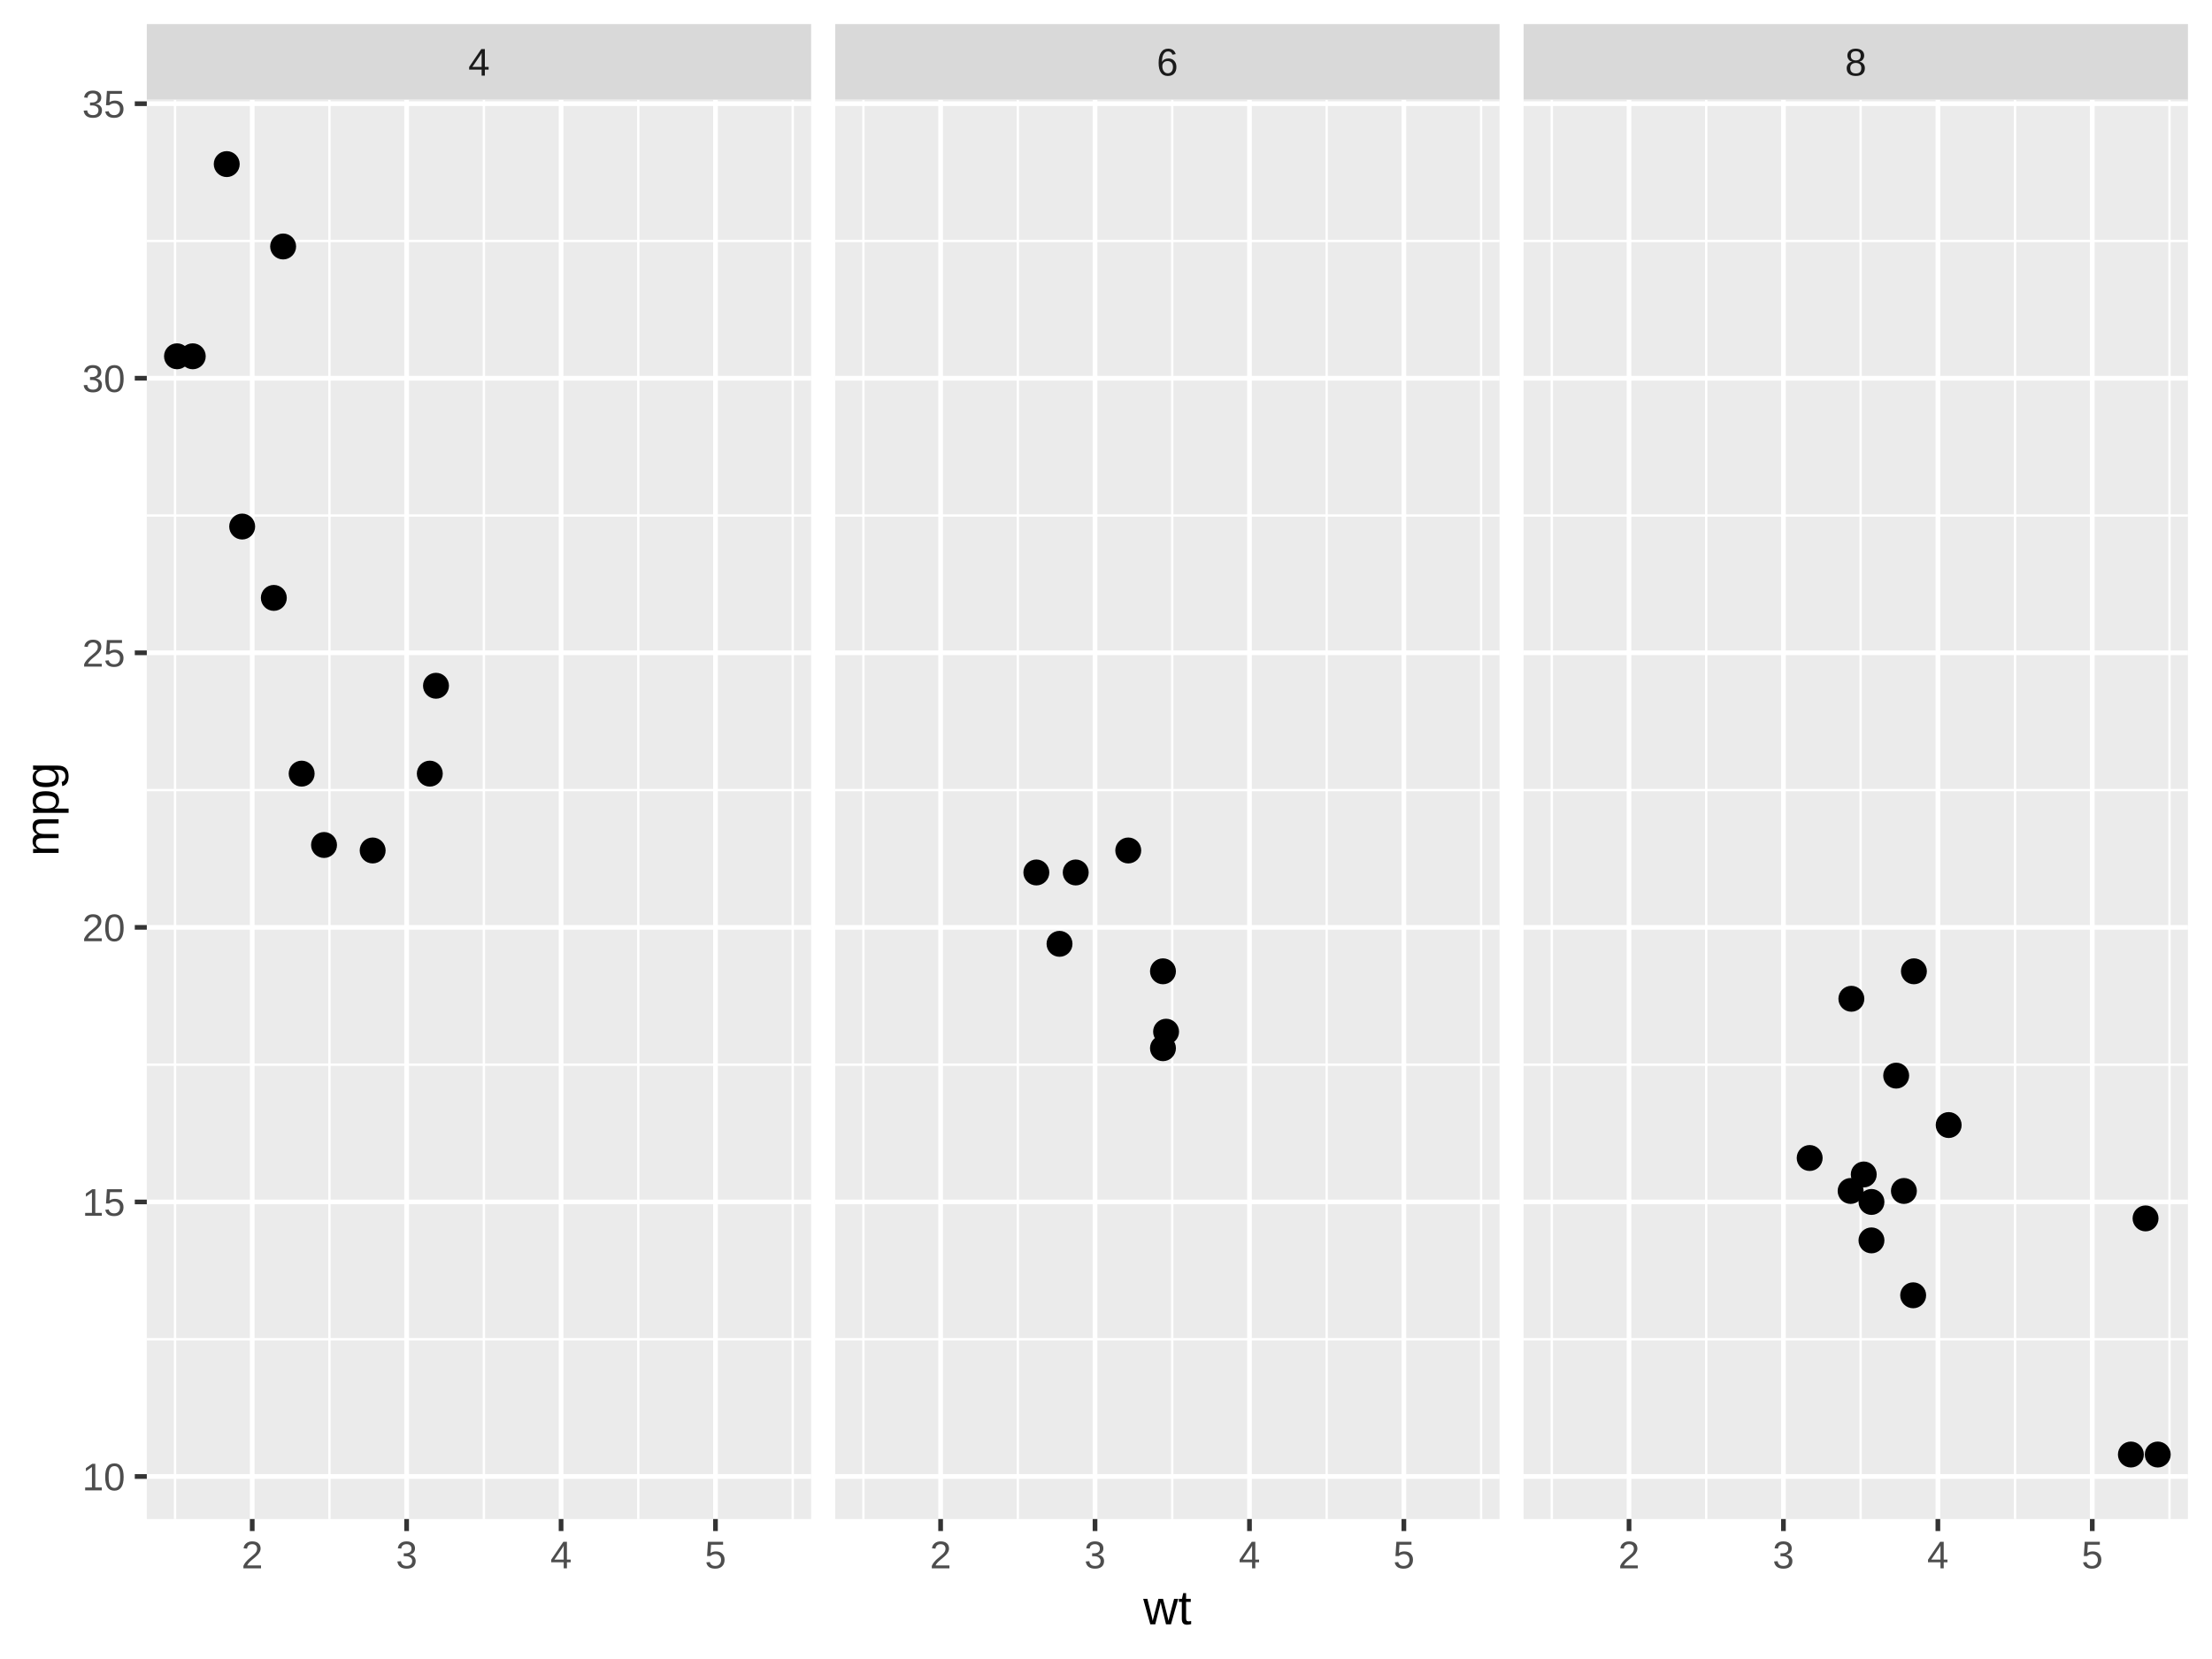
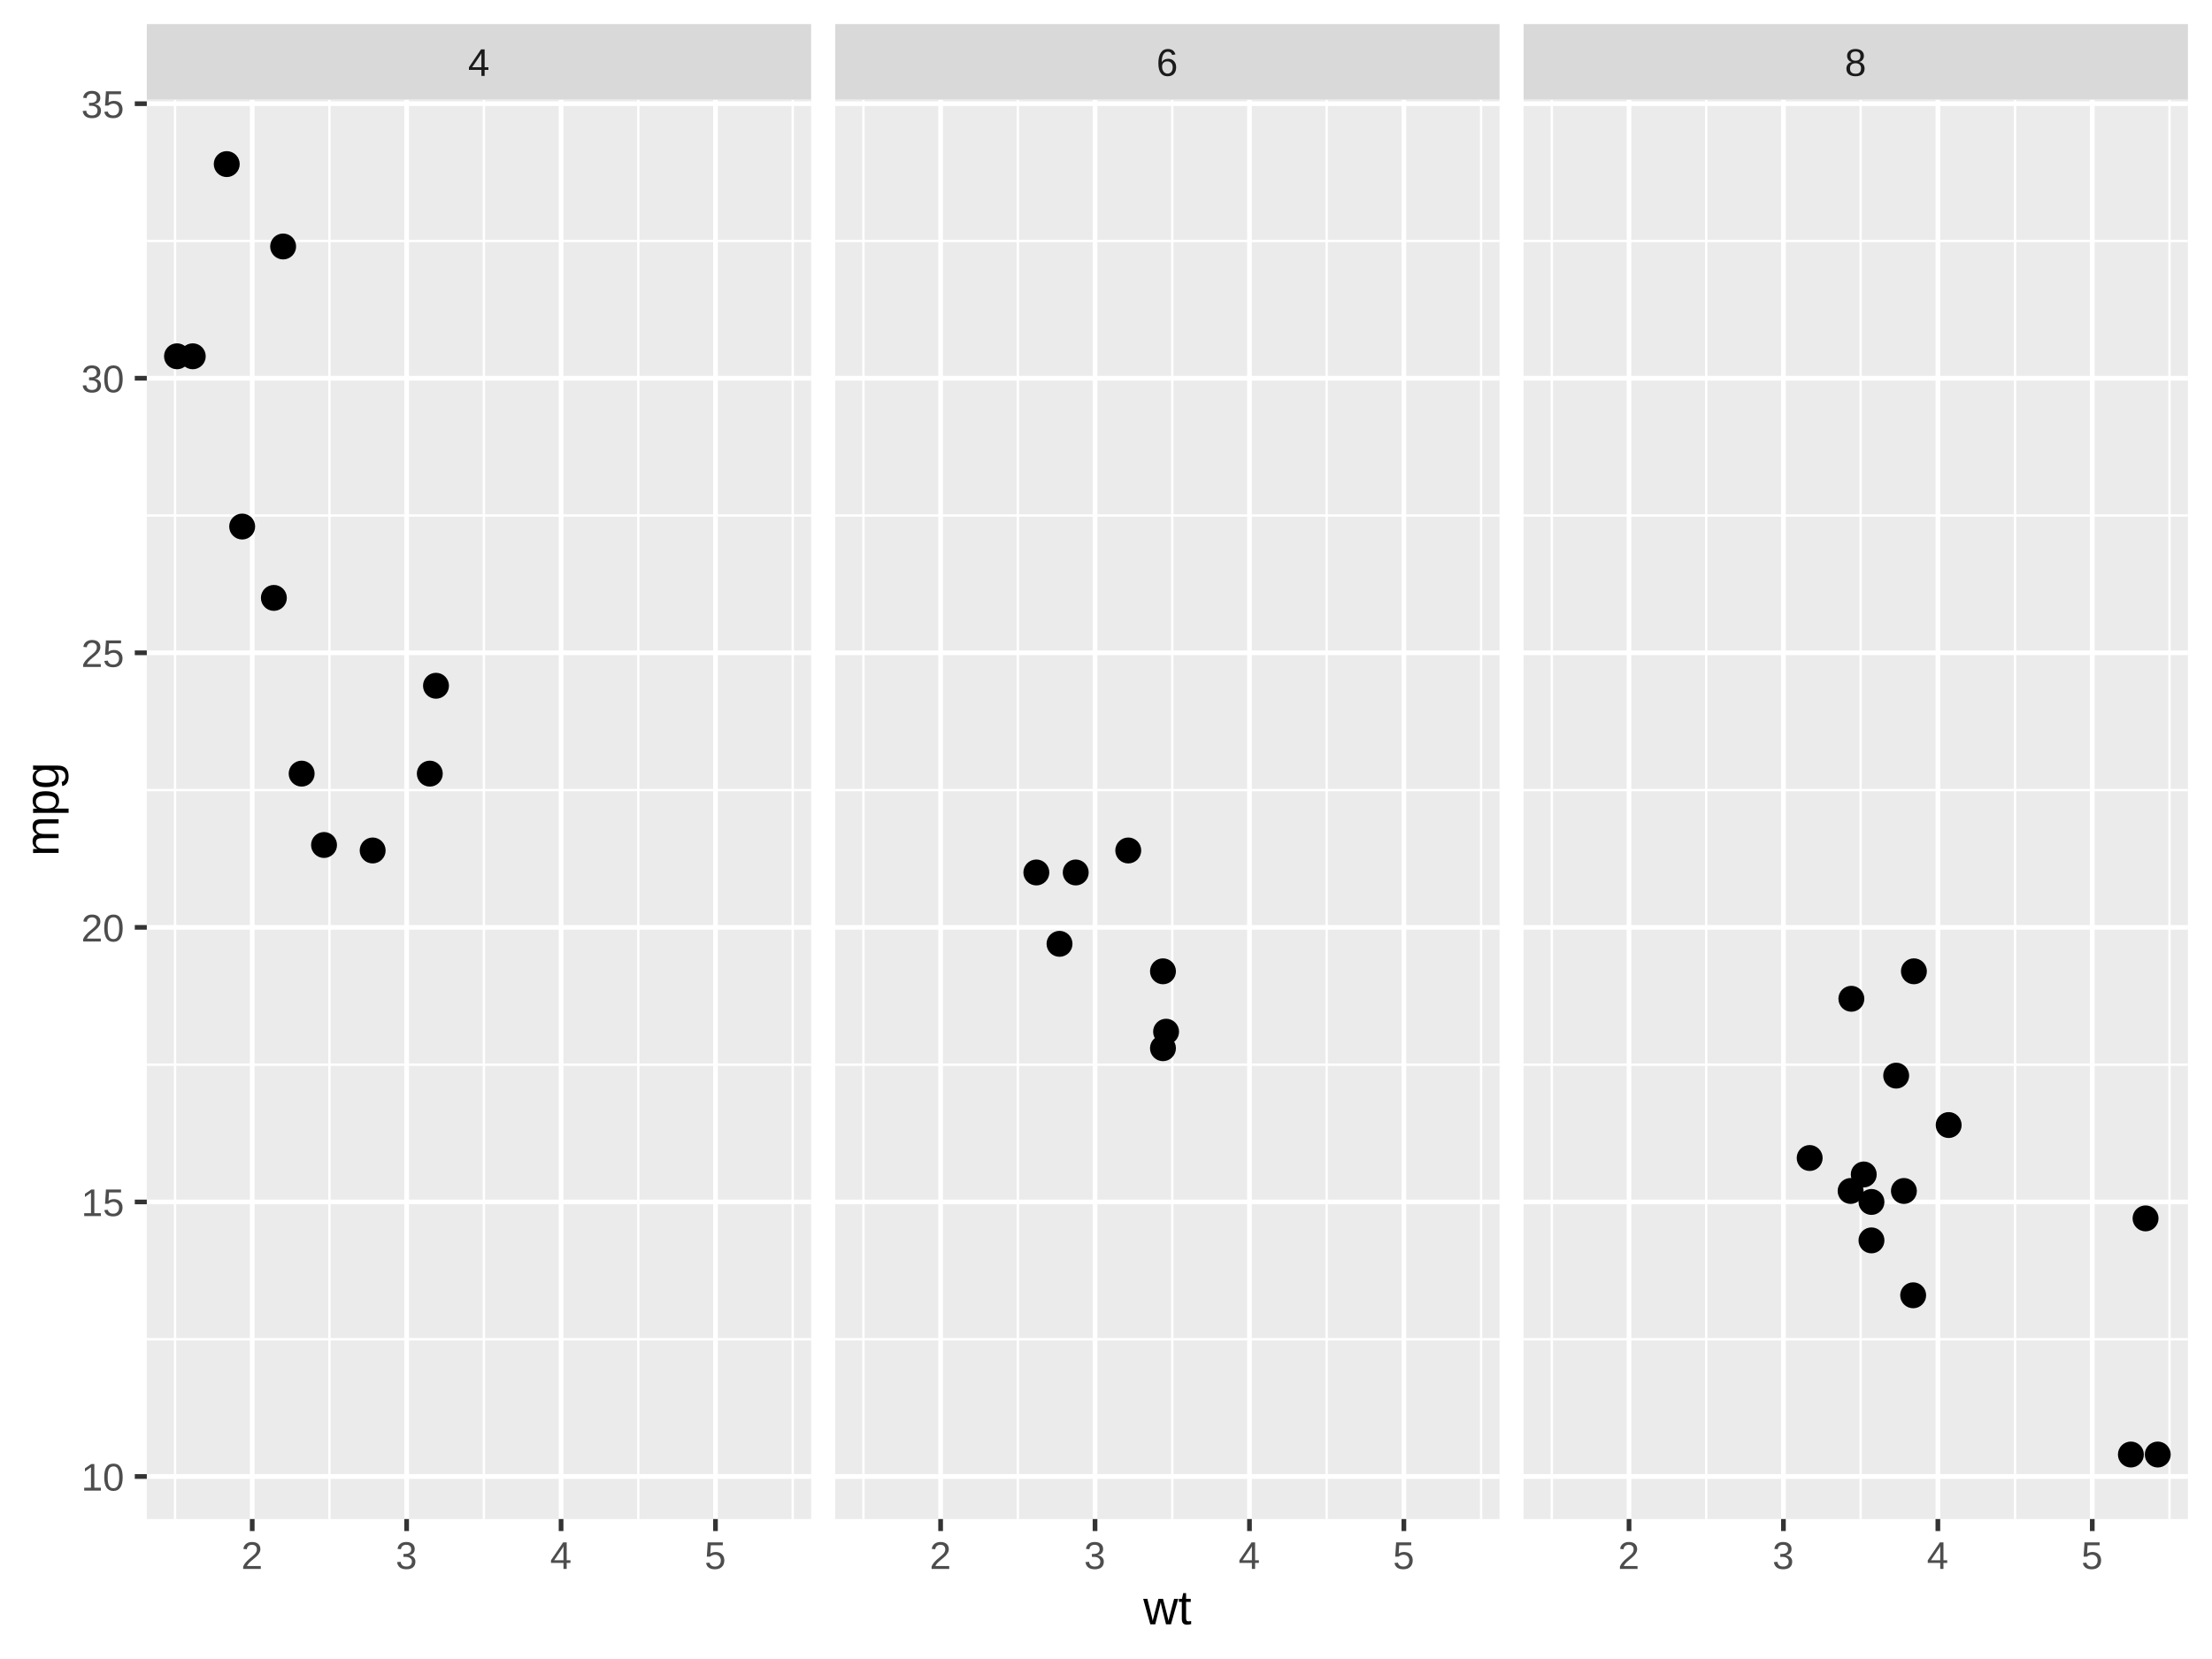
<svg xmlns="http://www.w3.org/2000/svg" viewBox="0 0 504.00 378.00">
  <defs>
    <style type="text/css">
    line, polyline, polygon, path, rect, circle {
      fill: none;
      stroke: #000000;
      stroke-linecap: round;
      stroke-linejoin: round;
      stroke-miterlimit: 10.00;
    }
  </style>
  </defs>
  <rect width="100%" height="100%" style="stroke: none; fill: none;" />
  <rect x="0.00" y="0.00" width="504.00" height="378.00" style="stroke-width: 1.07; stroke: #FFFFFF; fill: #FFFFFF;" />
  <defs>
    <clipPath id="cpMzMuNDV8MTg0LjgyfDM0Ni4xMXwyMi42OQ==">
      <rect x="33.45" y="22.69" width="151.37" height="323.42" />
    </clipPath>
  </defs>
  <rect x="33.45" y="22.69" width="151.37" height="323.42" style="stroke-width: 1.07; stroke: none; fill: #EBEBEB;" clip-path="url(#cpMzMuNDV8MTg0LjgyfDM0Ni4xMXwyMi42OQ==)" />
  <polyline points="33.45,305.14 184.82,305.14 " style="stroke-width: 0.53; stroke: #FFFFFF; stroke-linecap: butt;" clip-path="url(#cpMzMuNDV8MTg0LjgyfDM0Ni4xMXwyMi42OQ==)" />
  <polyline points="33.45,242.58 184.82,242.58 " style="stroke-width: 0.53; stroke: #FFFFFF; stroke-linecap: butt;" clip-path="url(#cpMzMuNDV8MTg0LjgyfDM0Ni4xMXwyMi42OQ==)" />
  <polyline points="33.45,180.02 184.82,180.02 " style="stroke-width: 0.53; stroke: #FFFFFF; stroke-linecap: butt;" clip-path="url(#cpMzMuNDV8MTg0LjgyfDM0Ni4xMXwyMi42OQ==)" />
  <polyline points="33.45,117.46 184.82,117.46 " style="stroke-width: 0.53; stroke: #FFFFFF; stroke-linecap: butt;" clip-path="url(#cpMzMuNDV8MTg0LjgyfDM0Ni4xMXwyMi42OQ==)" />
  <polyline points="33.45,54.91 184.82,54.91 " style="stroke-width: 0.53; stroke: #FFFFFF; stroke-linecap: butt;" clip-path="url(#cpMzMuNDV8MTg0LjgyfDM0Ni4xMXwyMi42OQ==)" />
  <polyline points="39.88,346.11 39.88,22.69 " style="stroke-width: 0.53; stroke: #FFFFFF; stroke-linecap: butt;" clip-path="url(#cpMzMuNDV8MTg0LjgyfDM0Ni4xMXwyMi42OQ==)" />
  <polyline points="75.06,346.11 75.06,22.69 " style="stroke-width: 0.53; stroke: #FFFFFF; stroke-linecap: butt;" clip-path="url(#cpMzMuNDV8MTg0LjgyfDM0Ni4xMXwyMi42OQ==)" />
  <polyline points="110.25,346.11 110.25,22.69 " style="stroke-width: 0.53; stroke: #FFFFFF; stroke-linecap: butt;" clip-path="url(#cpMzMuNDV8MTg0LjgyfDM0Ni4xMXwyMi42OQ==)" />
  <polyline points="145.43,346.11 145.43,22.69 " style="stroke-width: 0.53; stroke: #FFFFFF; stroke-linecap: butt;" clip-path="url(#cpMzMuNDV8MTg0LjgyfDM0Ni4xMXwyMi42OQ==)" />
  <polyline points="180.62,346.11 180.62,22.69 " style="stroke-width: 0.53; stroke: #FFFFFF; stroke-linecap: butt;" clip-path="url(#cpMzMuNDV8MTg0LjgyfDM0Ni4xMXwyMi42OQ==)" />
  <polyline points="33.45,336.42 184.82,336.42 " style="stroke-width: 1.07; stroke: #FFFFFF; stroke-linecap: butt;" clip-path="url(#cpMzMuNDV8MTg0LjgyfDM0Ni4xMXwyMi42OQ==)" />
  <polyline points="33.45,273.86 184.82,273.86 " style="stroke-width: 1.07; stroke: #FFFFFF; stroke-linecap: butt;" clip-path="url(#cpMzMuNDV8MTg0LjgyfDM0Ni4xMXwyMi42OQ==)" />
  <polyline points="33.45,211.30 184.82,211.30 " style="stroke-width: 1.07; stroke: #FFFFFF; stroke-linecap: butt;" clip-path="url(#cpMzMuNDV8MTg0LjgyfDM0Ni4xMXwyMi42OQ==)" />
  <polyline points="33.45,148.74 184.82,148.74 " style="stroke-width: 1.07; stroke: #FFFFFF; stroke-linecap: butt;" clip-path="url(#cpMzMuNDV8MTg0LjgyfDM0Ni4xMXwyMi42OQ==)" />
  <polyline points="33.45,86.18 184.82,86.18 " style="stroke-width: 1.07; stroke: #FFFFFF; stroke-linecap: butt;" clip-path="url(#cpMzMuNDV8MTg0LjgyfDM0Ni4xMXwyMi42OQ==)" />
  <polyline points="33.45,23.63 184.82,23.63 " style="stroke-width: 1.07; stroke: #FFFFFF; stroke-linecap: butt;" clip-path="url(#cpMzMuNDV8MTg0LjgyfDM0Ni4xMXwyMi42OQ==)" />
  <polyline points="57.47,346.11 57.47,22.69 " style="stroke-width: 1.07; stroke: #FFFFFF; stroke-linecap: butt;" clip-path="url(#cpMzMuNDV8MTg0LjgyfDM0Ni4xMXwyMi42OQ==)" />
  <polyline points="92.65,346.11 92.65,22.69 " style="stroke-width: 1.07; stroke: #FFFFFF; stroke-linecap: butt;" clip-path="url(#cpMzMuNDV8MTg0LjgyfDM0Ni4xMXwyMi42OQ==)" />
  <polyline points="127.84,346.11 127.84,22.69 " style="stroke-width: 1.07; stroke: #FFFFFF; stroke-linecap: butt;" clip-path="url(#cpMzMuNDV8MTg0LjgyfDM0Ni4xMXwyMi42OQ==)" />
  <polyline points="163.02,346.11 163.02,22.69 " style="stroke-width: 1.07; stroke: #FFFFFF; stroke-linecap: butt;" clip-path="url(#cpMzMuNDV8MTg0LjgyfDM0Ni4xMXwyMi42OQ==)" />
  <circle cx="68.73" cy="176.27" r="1.95pt" style="stroke-width: 0.71; fill: #000000;" clip-path="url(#cpMzMuNDV8MTg0LjgyfDM0Ni4xMXwyMi42OQ==)" />
  <circle cx="99.34" cy="156.25" r="1.95pt" style="stroke-width: 0.71; fill: #000000;" clip-path="url(#cpMzMuNDV8MTg0LjgyfDM0Ni4xMXwyMi42OQ==)" />
  <circle cx="97.93" cy="176.27" r="1.95pt" style="stroke-width: 0.71; fill: #000000;" clip-path="url(#cpMzMuNDV8MTg0LjgyfDM0Ni4xMXwyMi42OQ==)" />
  <circle cx="64.51" cy="56.16" r="1.95pt" style="stroke-width: 0.71; fill: #000000;" clip-path="url(#cpMzMuNDV8MTg0LjgyfDM0Ni4xMXwyMi42OQ==)" />
  <circle cx="43.92" cy="81.18" r="1.95pt" style="stroke-width: 0.71; fill: #000000;" clip-path="url(#cpMzMuNDV8MTg0LjgyfDM0Ni4xMXwyMi42OQ==)" />
  <circle cx="51.66" cy="37.39" r="1.95pt" style="stroke-width: 0.71; fill: #000000;" clip-path="url(#cpMzMuNDV8MTg0LjgyfDM0Ni4xMXwyMi42OQ==)" />
  <circle cx="73.83" cy="192.53" r="1.95pt" style="stroke-width: 0.71; fill: #000000;" clip-path="url(#cpMzMuNDV8MTg0LjgyfDM0Ni4xMXwyMi42OQ==)" />
  <circle cx="55.18" cy="119.97" r="1.95pt" style="stroke-width: 0.71; fill: #000000;" clip-path="url(#cpMzMuNDV8MTg0LjgyfDM0Ni4xMXwyMi42OQ==)" />
-   <circle cx="62.39" cy="136.23" r="1.95pt" style="stroke-width: 0.71; fill: #000000;" clip-path="url(#cpMzMuNDV8MTg0LjgyfDM0Ni4xMXwyMi42OQ==)" />
+   <circle cx="62.40" cy="136.23" r="1.95pt" style="stroke-width: 0.71; fill: #000000;" clip-path="url(#cpMzMuNDV8MTg0LjgyfDM0Ni4xMXwyMi42OQ==)" />
  <circle cx="40.33" cy="81.18" r="1.95pt" style="stroke-width: 0.71; fill: #000000;" clip-path="url(#cpMzMuNDV8MTg0LjgyfDM0Ni4xMXwyMi42OQ==)" />
  <circle cx="84.91" cy="193.78" r="1.95pt" style="stroke-width: 0.71; fill: #000000;" clip-path="url(#cpMzMuNDV8MTg0LjgyfDM0Ni4xMXwyMi42OQ==)" />
  <defs>
    <clipPath id="cpMC4wMHw1MDQuMDB8Mzc4LjAwfDAuMDA=">
      <rect x="0.00" y="0.00" width="504.00" height="378.00" />
    </clipPath>
  </defs>
  <defs>
    <clipPath id="cpMTkwLjMwfDM0MS42N3wzNDYuMTF8MjIuNjk=">
      <rect x="190.30" y="22.69" width="151.37" height="323.42" />
    </clipPath>
  </defs>
  <rect x="190.30" y="22.69" width="151.37" height="323.42" style="stroke-width: 1.07; stroke: none; fill: #EBEBEB;" clip-path="url(#cpMTkwLjMwfDM0MS42N3wzNDYuMTF8MjIuNjk=)" />
  <polyline points="190.30,305.14 341.67,305.14 " style="stroke-width: 0.53; stroke: #FFFFFF; stroke-linecap: butt;" clip-path="url(#cpMTkwLjMwfDM0MS42N3wzNDYuMTF8MjIuNjk=)" />
  <polyline points="190.30,242.58 341.67,242.58 " style="stroke-width: 0.53; stroke: #FFFFFF; stroke-linecap: butt;" clip-path="url(#cpMTkwLjMwfDM0MS42N3wzNDYuMTF8MjIuNjk=)" />
  <polyline points="190.30,180.02 341.67,180.02 " style="stroke-width: 0.53; stroke: #FFFFFF; stroke-linecap: butt;" clip-path="url(#cpMTkwLjMwfDM0MS42N3wzNDYuMTF8MjIuNjk=)" />
  <polyline points="190.30,117.46 341.67,117.46 " style="stroke-width: 0.53; stroke: #FFFFFF; stroke-linecap: butt;" clip-path="url(#cpMTkwLjMwfDM0MS42N3wzNDYuMTF8MjIuNjk=)" />
  <polyline points="190.30,54.91 341.67,54.91 " style="stroke-width: 0.53; stroke: #FFFFFF; stroke-linecap: butt;" clip-path="url(#cpMTkwLjMwfDM0MS42N3wzNDYuMTF8MjIuNjk=)" />
-   <polyline points="196.72,346.11 196.72,22.69 " style="stroke-width: 0.53; stroke: #FFFFFF; stroke-linecap: butt;" clip-path="url(#cpMTkwLjMwfDM0MS42N3wzNDYuMTF8MjIuNjk=)" />
+   <polyline points="196.73,346.11 196.73,22.69 " style="stroke-width: 0.53; stroke: #FFFFFF; stroke-linecap: butt;" clip-path="url(#cpMTkwLjMwfDM0MS42N3wzNDYuMTF8MjIuNjk=)" />
  <polyline points="231.91,346.11 231.91,22.69 " style="stroke-width: 0.53; stroke: #FFFFFF; stroke-linecap: butt;" clip-path="url(#cpMTkwLjMwfDM0MS42N3wzNDYuMTF8MjIuNjk=)" />
-   <polyline points="267.09,346.11 267.09,22.69 " style="stroke-width: 0.53; stroke: #FFFFFF; stroke-linecap: butt;" clip-path="url(#cpMTkwLjMwfDM0MS42N3wzNDYuMTF8MjIuNjk=)" />
+   <polyline points="267.10,346.11 267.10,22.69 " style="stroke-width: 0.53; stroke: #FFFFFF; stroke-linecap: butt;" clip-path="url(#cpMTkwLjMwfDM0MS42N3wzNDYuMTF8MjIuNjk=)" />
  <polyline points="302.28,346.11 302.28,22.69 " style="stroke-width: 0.53; stroke: #FFFFFF; stroke-linecap: butt;" clip-path="url(#cpMTkwLjMwfDM0MS42N3wzNDYuMTF8MjIuNjk=)" />
  <polyline points="337.47,346.11 337.47,22.69 " style="stroke-width: 0.53; stroke: #FFFFFF; stroke-linecap: butt;" clip-path="url(#cpMTkwLjMwfDM0MS42N3wzNDYuMTF8MjIuNjk=)" />
  <polyline points="190.30,336.42 341.67,336.42 " style="stroke-width: 1.07; stroke: #FFFFFF; stroke-linecap: butt;" clip-path="url(#cpMTkwLjMwfDM0MS42N3wzNDYuMTF8MjIuNjk=)" />
  <polyline points="190.30,273.86 341.67,273.86 " style="stroke-width: 1.07; stroke: #FFFFFF; stroke-linecap: butt;" clip-path="url(#cpMTkwLjMwfDM0MS42N3wzNDYuMTF8MjIuNjk=)" />
  <polyline points="190.30,211.30 341.67,211.30 " style="stroke-width: 1.07; stroke: #FFFFFF; stroke-linecap: butt;" clip-path="url(#cpMTkwLjMwfDM0MS42N3wzNDYuMTF8MjIuNjk=)" />
  <polyline points="190.30,148.74 341.67,148.74 " style="stroke-width: 1.07; stroke: #FFFFFF; stroke-linecap: butt;" clip-path="url(#cpMTkwLjMwfDM0MS42N3wzNDYuMTF8MjIuNjk=)" />
  <polyline points="190.30,86.18 341.67,86.18 " style="stroke-width: 1.07; stroke: #FFFFFF; stroke-linecap: butt;" clip-path="url(#cpMTkwLjMwfDM0MS42N3wzNDYuMTF8MjIuNjk=)" />
  <polyline points="190.30,23.63 341.67,23.63 " style="stroke-width: 1.07; stroke: #FFFFFF; stroke-linecap: butt;" clip-path="url(#cpMTkwLjMwfDM0MS42N3wzNDYuMTF8MjIuNjk=)" />
  <polyline points="214.32,346.11 214.32,22.69 " style="stroke-width: 1.07; stroke: #FFFFFF; stroke-linecap: butt;" clip-path="url(#cpMTkwLjMwfDM0MS42N3wzNDYuMTF8MjIuNjk=)" />
  <polyline points="249.50,346.11 249.50,22.69 " style="stroke-width: 1.07; stroke: #FFFFFF; stroke-linecap: butt;" clip-path="url(#cpMTkwLjMwfDM0MS42N3wzNDYuMTF8MjIuNjk=)" />
  <polyline points="284.69,346.11 284.69,22.69 " style="stroke-width: 1.07; stroke: #FFFFFF; stroke-linecap: butt;" clip-path="url(#cpMTkwLjMwfDM0MS42N3wzNDYuMTF8MjIuNjk=)" />
  <polyline points="319.87,346.11 319.87,22.69 " style="stroke-width: 1.07; stroke: #FFFFFF; stroke-linecap: butt;" clip-path="url(#cpMTkwLjMwfDM0MS42N3wzNDYuMTF8MjIuNjk=)" />
  <circle cx="236.13" cy="198.79" r="1.95pt" style="stroke-width: 0.71; fill: #000000;" clip-path="url(#cpMTkwLjMwfDM0MS42N3wzNDYuMTF8MjIuNjk=)" />
  <circle cx="245.10" cy="198.79" r="1.95pt" style="stroke-width: 0.71; fill: #000000;" clip-path="url(#cpMTkwLjMwfDM0MS42N3wzNDYuMTF8MjIuNjk=)" />
  <circle cx="257.07" cy="193.78" r="1.95pt" style="stroke-width: 0.71; fill: #000000;" clip-path="url(#cpMTkwLjMwfDM0MS42N3wzNDYuMTF8MjIuNjk=)" />
  <circle cx="265.69" cy="235.07" r="1.95pt" style="stroke-width: 0.71; fill: #000000;" clip-path="url(#cpMTkwLjMwfDM0MS42N3wzNDYuMTF8MjIuNjk=)" />
  <circle cx="264.98" cy="221.31" r="1.95pt" style="stroke-width: 0.71; fill: #000000;" clip-path="url(#cpMTkwLjMwfDM0MS42N3wzNDYuMTF8MjIuNjk=)" />
  <circle cx="264.98" cy="238.83" r="1.95pt" style="stroke-width: 0.71; fill: #000000;" clip-path="url(#cpMTkwLjMwfDM0MS42N3wzNDYuMTF8MjIuNjk=)" />
  <circle cx="241.41" cy="215.05" r="1.95pt" style="stroke-width: 0.71; fill: #000000;" clip-path="url(#cpMTkwLjMwfDM0MS42N3wzNDYuMTF8MjIuNjk=)" />
  <defs>
    <clipPath id="cpMC4wMHw1MDQuMDB8Mzc4LjAwfDAuMDA=">
      <rect x="0.00" y="0.00" width="504.00" height="378.00" />
    </clipPath>
  </defs>
  <defs>
    <clipPath id="cpMzQ3LjE1fDQ5OC41MnwzNDYuMTF8MjIuNjk=">
      <rect x="347.15" y="22.69" width="151.37" height="323.42" />
    </clipPath>
  </defs>
  <rect x="347.15" y="22.69" width="151.37" height="323.42" style="stroke-width: 1.07; stroke: none; fill: #EBEBEB;" clip-path="url(#cpMzQ3LjE1fDQ5OC41MnwzNDYuMTF8MjIuNjk=)" />
  <polyline points="347.15,305.14 498.52,305.14 " style="stroke-width: 0.53; stroke: #FFFFFF; stroke-linecap: butt;" clip-path="url(#cpMzQ3LjE1fDQ5OC41MnwzNDYuMTF8MjIuNjk=)" />
  <polyline points="347.15,242.58 498.52,242.58 " style="stroke-width: 0.53; stroke: #FFFFFF; stroke-linecap: butt;" clip-path="url(#cpMzQ3LjE1fDQ5OC41MnwzNDYuMTF8MjIuNjk=)" />
  <polyline points="347.15,180.02 498.52,180.02 " style="stroke-width: 0.53; stroke: #FFFFFF; stroke-linecap: butt;" clip-path="url(#cpMzQ3LjE1fDQ5OC41MnwzNDYuMTF8MjIuNjk=)" />
  <polyline points="347.15,117.46 498.52,117.46 " style="stroke-width: 0.53; stroke: #FFFFFF; stroke-linecap: butt;" clip-path="url(#cpMzQ3LjE1fDQ5OC41MnwzNDYuMTF8MjIuNjk=)" />
  <polyline points="347.15,54.91 498.52,54.91 " style="stroke-width: 0.53; stroke: #FFFFFF; stroke-linecap: butt;" clip-path="url(#cpMzQ3LjE1fDQ5OC41MnwzNDYuMTF8MjIuNjk=)" />
  <polyline points="353.57,346.11 353.57,22.69 " style="stroke-width: 0.53; stroke: #FFFFFF; stroke-linecap: butt;" clip-path="url(#cpMzQ3LjE1fDQ5OC41MnwzNDYuMTF8MjIuNjk=)" />
  <polyline points="388.76,346.11 388.76,22.69 " style="stroke-width: 0.53; stroke: #FFFFFF; stroke-linecap: butt;" clip-path="url(#cpMzQ3LjE1fDQ5OC41MnwzNDYuMTF8MjIuNjk=)" />
  <polyline points="423.94,346.11 423.94,22.69 " style="stroke-width: 0.53; stroke: #FFFFFF; stroke-linecap: butt;" clip-path="url(#cpMzQ3LjE1fDQ5OC41MnwzNDYuMTF8MjIuNjk=)" />
  <polyline points="459.13,346.11 459.13,22.69 " style="stroke-width: 0.53; stroke: #FFFFFF; stroke-linecap: butt;" clip-path="url(#cpMzQ3LjE1fDQ5OC41MnwzNDYuMTF8MjIuNjk=)" />
  <polyline points="494.31,346.11 494.31,22.69 " style="stroke-width: 0.53; stroke: #FFFFFF; stroke-linecap: butt;" clip-path="url(#cpMzQ3LjE1fDQ5OC41MnwzNDYuMTF8MjIuNjk=)" />
  <polyline points="347.15,336.42 498.52,336.42 " style="stroke-width: 1.07; stroke: #FFFFFF; stroke-linecap: butt;" clip-path="url(#cpMzQ3LjE1fDQ5OC41MnwzNDYuMTF8MjIuNjk=)" />
  <polyline points="347.15,273.86 498.52,273.86 " style="stroke-width: 1.07; stroke: #FFFFFF; stroke-linecap: butt;" clip-path="url(#cpMzQ3LjE1fDQ5OC41MnwzNDYuMTF8MjIuNjk=)" />
  <polyline points="347.15,211.30 498.52,211.30 " style="stroke-width: 1.07; stroke: #FFFFFF; stroke-linecap: butt;" clip-path="url(#cpMzQ3LjE1fDQ5OC41MnwzNDYuMTF8MjIuNjk=)" />
  <polyline points="347.15,148.74 498.52,148.74 " style="stroke-width: 1.07; stroke: #FFFFFF; stroke-linecap: butt;" clip-path="url(#cpMzQ3LjE1fDQ5OC41MnwzNDYuMTF8MjIuNjk=)" />
  <polyline points="347.15,86.18 498.52,86.18 " style="stroke-width: 1.07; stroke: #FFFFFF; stroke-linecap: butt;" clip-path="url(#cpMzQ3LjE1fDQ5OC41MnwzNDYuMTF8MjIuNjk=)" />
  <polyline points="347.15,23.63 498.52,23.63 " style="stroke-width: 1.07; stroke: #FFFFFF; stroke-linecap: butt;" clip-path="url(#cpMzQ3LjE1fDQ5OC41MnwzNDYuMTF8MjIuNjk=)" />
  <polyline points="371.17,346.11 371.17,22.69 " style="stroke-width: 1.07; stroke: #FFFFFF; stroke-linecap: butt;" clip-path="url(#cpMzQ3LjE1fDQ5OC41MnwzNDYuMTF8MjIuNjk=)" />
  <polyline points="406.35,346.11 406.35,22.69 " style="stroke-width: 1.07; stroke: #FFFFFF; stroke-linecap: butt;" clip-path="url(#cpMzQ3LjE1fDQ5OC41MnwzNDYuMTF8MjIuNjk=)" />
  <polyline points="441.54,346.11 441.54,22.69 " style="stroke-width: 1.07; stroke: #FFFFFF; stroke-linecap: butt;" clip-path="url(#cpMzQ3LjE1fDQ5OC41MnwzNDYuMTF8MjIuNjk=)" />
  <polyline points="476.72,346.11 476.72,22.69 " style="stroke-width: 1.07; stroke: #FFFFFF; stroke-linecap: butt;" clip-path="url(#cpMzQ3LjE1fDQ5OC41MnwzNDYuMTF8MjIuNjk=)" />
  <circle cx="421.83" cy="227.57" r="1.95pt" style="stroke-width: 0.71; fill: #000000;" clip-path="url(#cpMzQ3LjE1fDQ5OC41MnwzNDYuMTF8MjIuNjk=)" />
  <circle cx="426.41" cy="282.62" r="1.95pt" style="stroke-width: 0.71; fill: #000000;" clip-path="url(#cpMzQ3LjE1fDQ5OC41MnwzNDYuMTF8MjIuNjk=)" />
  <circle cx="444.00" cy="256.34" r="1.95pt" style="stroke-width: 0.71; fill: #000000;" clip-path="url(#cpMzQ3LjE1fDQ5OC41MnwzNDYuMTF8MjIuNjk=)" />
  <circle cx="432.04" cy="245.08" r="1.95pt" style="stroke-width: 0.71; fill: #000000;" clip-path="url(#cpMzQ3LjE1fDQ5OC41MnwzNDYuMTF8MjIuNjk=)" />
  <circle cx="433.80" cy="271.36" r="1.95pt" style="stroke-width: 0.71; fill: #000000;" clip-path="url(#cpMzQ3LjE1fDQ5OC41MnwzNDYuMTF8MjIuNjk=)" />
  <circle cx="485.52" cy="331.41" r="1.95pt" style="stroke-width: 0.71; fill: #000000;" clip-path="url(#cpMzQ3LjE1fDQ5OC41MnwzNDYuMTF8MjIuNjk=)" />
  <circle cx="491.64" cy="331.41" r="1.95pt" style="stroke-width: 0.71; fill: #000000;" clip-path="url(#cpMzQ3LjE1fDQ5OC41MnwzNDYuMTF8MjIuNjk=)" />
  <circle cx="488.86" cy="277.61" r="1.95pt" style="stroke-width: 0.71; fill: #000000;" clip-path="url(#cpMzQ3LjE1fDQ5OC41MnwzNDYuMTF8MjIuNjk=)" />
  <circle cx="424.65" cy="267.60" r="1.95pt" style="stroke-width: 0.71; fill: #000000;" clip-path="url(#cpMzQ3LjE1fDQ5OC41MnwzNDYuMTF8MjIuNjk=)" />
  <circle cx="421.66" cy="271.36" r="1.95pt" style="stroke-width: 0.71; fill: #000000;" clip-path="url(#cpMzQ3LjE1fDQ5OC41MnwzNDYuMTF8MjIuNjk=)" />
  <circle cx="435.91" cy="295.13" r="1.95pt" style="stroke-width: 0.71; fill: #000000;" clip-path="url(#cpMzQ3LjE1fDQ5OC41MnwzNDYuMTF8MjIuNjk=)" />
  <circle cx="436.08" cy="221.31" r="1.95pt" style="stroke-width: 0.71; fill: #000000;" clip-path="url(#cpMzQ3LjE1fDQ5OC41MnwzNDYuMTF8MjIuNjk=)" />
  <circle cx="412.33" cy="263.85" r="1.95pt" style="stroke-width: 0.71; fill: #000000;" clip-path="url(#cpMzQ3LjE1fDQ5OC41MnwzNDYuMTF8MjIuNjk=)" />
  <circle cx="426.41" cy="273.86" r="1.95pt" style="stroke-width: 0.71; fill: #000000;" clip-path="url(#cpMzQ3LjE1fDQ5OC41MnwzNDYuMTF8MjIuNjk=)" />
  <defs>
    <clipPath id="cpMC4wMHw1MDQuMDB8Mzc4LjAwfDAuMDA=">
      <rect x="0.00" y="0.00" width="504.00" height="378.00" />
    </clipPath>
  </defs>
  <defs>
    <clipPath id="cpMzMuNDV8MTg0LjgyfDIyLjY5fDUuNDg=">
      <rect x="33.45" y="5.48" width="151.37" height="17.21" />
    </clipPath>
  </defs>
  <rect x="33.45" y="5.48" width="151.37" height="17.21" style="stroke-width: 1.07; stroke: none; fill: #D9D9D9;" clip-path="url(#cpMzMuNDV8MTg0LjgyfDIyLjY5fDUuNDg=)" />
  <g clip-path="url(#cpMzMuNDV8MTg0LjgyfDIyLjY5fDUuNDg=)">
-     <text x="106.69" y="17.23" style="font-size: 8.80px; fill: #1A1A1A; font-family: Arial;" textLength="4.89px" lengthAdjust="spacingAndGlyphs">4</text>
+     <text x="106.64" y="17.30" style="font-size: 8.80px; fill: #1A1A1A; font-family: Arial;" textLength="5.01px" lengthAdjust="spacingAndGlyphs">4</text>
  </g>
  <defs>
    <clipPath id="cpMC4wMHw1MDQuMDB8Mzc4LjAwfDAuMDA=">
      <rect x="0.00" y="0.00" width="504.00" height="378.00" />
    </clipPath>
  </defs>
  <defs>
    <clipPath id="cpMTkwLjMwfDM0MS42N3wyMi42OXw1LjQ4">
      <rect x="190.30" y="5.48" width="151.37" height="17.21" />
    </clipPath>
  </defs>
  <rect x="190.30" y="5.48" width="151.37" height="17.21" style="stroke-width: 1.07; stroke: none; fill: #D9D9D9;" clip-path="url(#cpMTkwLjMwfDM0MS42N3wyMi42OXw1LjQ4)" />
  <g clip-path="url(#cpMTkwLjMwfDM0MS42N3wyMi42OXw1LjQ4)">
-     <text x="263.54" y="17.23" style="font-size: 8.80px; fill: #1A1A1A; font-family: Arial;" textLength="4.89px" lengthAdjust="spacingAndGlyphs">6</text>
+     <text x="263.48" y="17.30" style="font-size: 8.80px; fill: #1A1A1A; font-family: Arial;" textLength="5.01px" lengthAdjust="spacingAndGlyphs">6</text>
  </g>
  <defs>
    <clipPath id="cpMC4wMHw1MDQuMDB8Mzc4LjAwfDAuMDA=">
      <rect x="0.00" y="0.00" width="504.00" height="378.00" />
    </clipPath>
  </defs>
  <defs>
    <clipPath id="cpMzQ3LjE1fDQ5OC41MnwyMi42OXw1LjQ4">
      <rect x="347.15" y="5.48" width="151.37" height="17.21" />
    </clipPath>
  </defs>
  <rect x="347.15" y="5.48" width="151.37" height="17.21" style="stroke-width: 1.07; stroke: none; fill: #D9D9D9;" clip-path="url(#cpMzQ3LjE1fDQ5OC41MnwyMi42OXw1LjQ4)" />
  <g clip-path="url(#cpMzQ3LjE1fDQ5OC41MnwyMi42OXw1LjQ4)">
-     <text x="420.39" y="17.23" style="font-size: 8.80px; fill: #1A1A1A; font-family: Arial;" textLength="4.89px" lengthAdjust="spacingAndGlyphs">8</text>
+     <text x="420.33" y="17.30" style="font-size: 8.80px; fill: #1A1A1A; font-family: Arial;" textLength="5.01px" lengthAdjust="spacingAndGlyphs">8</text>
  </g>
  <defs>
    <clipPath id="cpMC4wMHw1MDQuMDB8Mzc4LjAwfDAuMDA=">
      <rect x="0.00" y="0.00" width="504.00" height="378.00" />
    </clipPath>
  </defs>
  <polyline points="57.47,348.85 57.47,346.11 " style="stroke-width: 1.07; stroke: #333333; stroke-linecap: butt;" clip-path="url(#cpMC4wMHw1MDQuMDB8Mzc4LjAwfDAuMDA=)" />
  <polyline points="92.65,348.85 92.65,346.11 " style="stroke-width: 1.07; stroke: #333333; stroke-linecap: butt;" clip-path="url(#cpMC4wMHw1MDQuMDB8Mzc4LjAwfDAuMDA=)" />
  <polyline points="127.84,348.85 127.84,346.11 " style="stroke-width: 1.07; stroke: #333333; stroke-linecap: butt;" clip-path="url(#cpMC4wMHw1MDQuMDB8Mzc4LjAwfDAuMDA=)" />
  <polyline points="163.02,348.85 163.02,346.11 " style="stroke-width: 1.07; stroke: #333333; stroke-linecap: butt;" clip-path="url(#cpMC4wMHw1MDQuMDB8Mzc4LjAwfDAuMDA=)" />
  <g clip-path="url(#cpMC4wMHw1MDQuMDB8Mzc4LjAwfDAuMDA=)">
-     <text x="55.02" y="357.34" style="font-size: 8.80px; fill: #4D4D4D; font-family: Arial;" textLength="4.89px" lengthAdjust="spacingAndGlyphs">2</text>
-   </g>
-   <g clip-path="url(#cpMC4wMHw1MDQuMDB8Mzc4LjAwfDAuMDA=)">
-     <text x="90.21" y="357.34" style="font-size: 8.80px; fill: #4D4D4D; font-family: Arial;" textLength="4.89px" lengthAdjust="spacingAndGlyphs">3</text>
-   </g>
-   <g clip-path="url(#cpMC4wMHw1MDQuMDB8Mzc4LjAwfDAuMDA=)">
-     <text x="125.39" y="357.34" style="font-size: 8.80px; fill: #4D4D4D; font-family: Arial;" textLength="4.89px" lengthAdjust="spacingAndGlyphs">4</text>
-   </g>
-   <g clip-path="url(#cpMC4wMHw1MDQuMDB8Mzc4LjAwfDAuMDA=)">
-     <text x="160.58" y="357.34" style="font-size: 8.80px; fill: #4D4D4D; font-family: Arial;" textLength="4.89px" lengthAdjust="spacingAndGlyphs">5</text>
+     <text x="54.97" y="357.48" style="font-size: 8.80px; fill: #4D4D4D; font-family: Arial;" textLength="5.01px" lengthAdjust="spacingAndGlyphs">2</text>
+   </g>
+   <g clip-path="url(#cpMC4wMHw1MDQuMDB8Mzc4LjAwfDAuMDA=)">
+     <text x="90.15" y="357.48" style="font-size: 8.80px; fill: #4D4D4D; font-family: Arial;" textLength="5.01px" lengthAdjust="spacingAndGlyphs">3</text>
+   </g>
+   <g clip-path="url(#cpMC4wMHw1MDQuMDB8Mzc4LjAwfDAuMDA=)">
+     <text x="125.34" y="357.48" style="font-size: 8.80px; fill: #4D4D4D; font-family: Arial;" textLength="5.01px" lengthAdjust="spacingAndGlyphs">4</text>
+   </g>
+   <g clip-path="url(#cpMC4wMHw1MDQuMDB8Mzc4LjAwfDAuMDA=)">
+     <text x="160.52" y="357.48" style="font-size: 8.80px; fill: #4D4D4D; font-family: Arial;" textLength="5.01px" lengthAdjust="spacingAndGlyphs">5</text>
  </g>
  <polyline points="214.32,348.85 214.32,346.11 " style="stroke-width: 1.07; stroke: #333333; stroke-linecap: butt;" clip-path="url(#cpMC4wMHw1MDQuMDB8Mzc4LjAwfDAuMDA=)" />
  <polyline points="249.50,348.85 249.50,346.11 " style="stroke-width: 1.07; stroke: #333333; stroke-linecap: butt;" clip-path="url(#cpMC4wMHw1MDQuMDB8Mzc4LjAwfDAuMDA=)" />
  <polyline points="284.69,348.85 284.69,346.11 " style="stroke-width: 1.07; stroke: #333333; stroke-linecap: butt;" clip-path="url(#cpMC4wMHw1MDQuMDB8Mzc4LjAwfDAuMDA=)" />
  <polyline points="319.87,348.85 319.87,346.11 " style="stroke-width: 1.07; stroke: #333333; stroke-linecap: butt;" clip-path="url(#cpMC4wMHw1MDQuMDB8Mzc4LjAwfDAuMDA=)" />
  <g clip-path="url(#cpMC4wMHw1MDQuMDB8Mzc4LjAwfDAuMDA=)">
-     <text x="211.87" y="357.34" style="font-size: 8.80px; fill: #4D4D4D; font-family: Arial;" textLength="4.89px" lengthAdjust="spacingAndGlyphs">2</text>
-   </g>
-   <g clip-path="url(#cpMC4wMHw1MDQuMDB8Mzc4LjAwfDAuMDA=)">
-     <text x="247.06" y="357.34" style="font-size: 8.80px; fill: #4D4D4D; font-family: Arial;" textLength="4.89px" lengthAdjust="spacingAndGlyphs">3</text>
-   </g>
-   <g clip-path="url(#cpMC4wMHw1MDQuMDB8Mzc4LjAwfDAuMDA=)">
-     <text x="282.24" y="357.34" style="font-size: 8.80px; fill: #4D4D4D; font-family: Arial;" textLength="4.89px" lengthAdjust="spacingAndGlyphs">4</text>
-   </g>
-   <g clip-path="url(#cpMC4wMHw1MDQuMDB8Mzc4LjAwfDAuMDA=)">
-     <text x="317.43" y="357.34" style="font-size: 8.80px; fill: #4D4D4D; font-family: Arial;" textLength="4.89px" lengthAdjust="spacingAndGlyphs">5</text>
+     <text x="211.82" y="357.48" style="font-size: 8.80px; fill: #4D4D4D; font-family: Arial;" textLength="5.01px" lengthAdjust="spacingAndGlyphs">2</text>
+   </g>
+   <g clip-path="url(#cpMC4wMHw1MDQuMDB8Mzc4LjAwfDAuMDA=)">
+     <text x="247.00" y="357.48" style="font-size: 8.80px; fill: #4D4D4D; font-family: Arial;" textLength="5.01px" lengthAdjust="spacingAndGlyphs">3</text>
+   </g>
+   <g clip-path="url(#cpMC4wMHw1MDQuMDB8Mzc4LjAwfDAuMDA=)">
+     <text x="282.19" y="357.48" style="font-size: 8.80px; fill: #4D4D4D; font-family: Arial;" textLength="5.01px" lengthAdjust="spacingAndGlyphs">4</text>
+   </g>
+   <g clip-path="url(#cpMC4wMHw1MDQuMDB8Mzc4LjAwfDAuMDA=)">
+     <text x="317.37" y="357.48" style="font-size: 8.80px; fill: #4D4D4D; font-family: Arial;" textLength="5.01px" lengthAdjust="spacingAndGlyphs">5</text>
  </g>
  <polyline points="371.17,348.85 371.17,346.11 " style="stroke-width: 1.07; stroke: #333333; stroke-linecap: butt;" clip-path="url(#cpMC4wMHw1MDQuMDB8Mzc4LjAwfDAuMDA=)" />
  <polyline points="406.35,348.85 406.35,346.11 " style="stroke-width: 1.07; stroke: #333333; stroke-linecap: butt;" clip-path="url(#cpMC4wMHw1MDQuMDB8Mzc4LjAwfDAuMDA=)" />
  <polyline points="441.54,348.85 441.54,346.11 " style="stroke-width: 1.07; stroke: #333333; stroke-linecap: butt;" clip-path="url(#cpMC4wMHw1MDQuMDB8Mzc4LjAwfDAuMDA=)" />
  <polyline points="476.72,348.85 476.72,346.11 " style="stroke-width: 1.07; stroke: #333333; stroke-linecap: butt;" clip-path="url(#cpMC4wMHw1MDQuMDB8Mzc4LjAwfDAuMDA=)" />
  <g clip-path="url(#cpMC4wMHw1MDQuMDB8Mzc4LjAwfDAuMDA=)">
-     <text x="368.72" y="357.34" style="font-size: 8.80px; fill: #4D4D4D; font-family: Arial;" textLength="4.89px" lengthAdjust="spacingAndGlyphs">2</text>
-   </g>
-   <g clip-path="url(#cpMC4wMHw1MDQuMDB8Mzc4LjAwfDAuMDA=)">
-     <text x="403.90" y="357.34" style="font-size: 8.80px; fill: #4D4D4D; font-family: Arial;" textLength="4.89px" lengthAdjust="spacingAndGlyphs">3</text>
-   </g>
-   <g clip-path="url(#cpMC4wMHw1MDQuMDB8Mzc4LjAwfDAuMDA=)">
-     <text x="439.09" y="357.34" style="font-size: 8.80px; fill: #4D4D4D; font-family: Arial;" textLength="4.89px" lengthAdjust="spacingAndGlyphs">4</text>
-   </g>
-   <g clip-path="url(#cpMC4wMHw1MDQuMDB8Mzc4LjAwfDAuMDA=)">
-     <text x="474.27" y="357.34" style="font-size: 8.80px; fill: #4D4D4D; font-family: Arial;" textLength="4.89px" lengthAdjust="spacingAndGlyphs">5</text>
-   </g>
-   <g clip-path="url(#cpMC4wMHw1MDQuMDB8Mzc4LjAwfDAuMDA=)">
-     <text x="18.73" y="339.57" style="font-size: 8.80px; fill: #4D4D4D; font-family: Arial;" textLength="9.79px" lengthAdjust="spacingAndGlyphs">10</text>
-   </g>
-   <g clip-path="url(#cpMC4wMHw1MDQuMDB8Mzc4LjAwfDAuMDA=)">
-     <text x="18.73" y="277.01" style="font-size: 8.80px; fill: #4D4D4D; font-family: Arial;" textLength="9.79px" lengthAdjust="spacingAndGlyphs">15</text>
-   </g>
-   <g clip-path="url(#cpMC4wMHw1MDQuMDB8Mzc4LjAwfDAuMDA=)">
-     <text x="18.73" y="214.45" style="font-size: 8.80px; fill: #4D4D4D; font-family: Arial;" textLength="9.79px" lengthAdjust="spacingAndGlyphs">20</text>
-   </g>
-   <g clip-path="url(#cpMC4wMHw1MDQuMDB8Mzc4LjAwfDAuMDA=)">
-     <text x="18.73" y="151.89" style="font-size: 8.80px; fill: #4D4D4D; font-family: Arial;" textLength="9.79px" lengthAdjust="spacingAndGlyphs">25</text>
-   </g>
-   <g clip-path="url(#cpMC4wMHw1MDQuMDB8Mzc4LjAwfDAuMDA=)">
-     <text x="18.73" y="89.33" style="font-size: 8.80px; fill: #4D4D4D; font-family: Arial;" textLength="9.79px" lengthAdjust="spacingAndGlyphs">30</text>
-   </g>
-   <g clip-path="url(#cpMC4wMHw1MDQuMDB8Mzc4LjAwfDAuMDA=)">
-     <text x="18.73" y="26.78" style="font-size: 8.80px; fill: #4D4D4D; font-family: Arial;" textLength="9.79px" lengthAdjust="spacingAndGlyphs">35</text>
+     <text x="368.66" y="357.48" style="font-size: 8.80px; fill: #4D4D4D; font-family: Arial;" textLength="5.01px" lengthAdjust="spacingAndGlyphs">2</text>
+   </g>
+   <g clip-path="url(#cpMC4wMHw1MDQuMDB8Mzc4LjAwfDAuMDA=)">
+     <text x="403.85" y="357.48" style="font-size: 8.80px; fill: #4D4D4D; font-family: Arial;" textLength="5.01px" lengthAdjust="spacingAndGlyphs">3</text>
+   </g>
+   <g clip-path="url(#cpMC4wMHw1MDQuMDB8Mzc4LjAwfDAuMDA=)">
+     <text x="439.03" y="357.48" style="font-size: 8.80px; fill: #4D4D4D; font-family: Arial;" textLength="5.01px" lengthAdjust="spacingAndGlyphs">4</text>
+   </g>
+   <g clip-path="url(#cpMC4wMHw1MDQuMDB8Mzc4LjAwfDAuMDA=)">
+     <text x="474.22" y="357.48" style="font-size: 8.80px; fill: #4D4D4D; font-family: Arial;" textLength="5.01px" lengthAdjust="spacingAndGlyphs">5</text>
+   </g>
+   <g clip-path="url(#cpMC4wMHw1MDQuMDB8Mzc4LjAwfDAuMDA=)">
+     <text x="18.51" y="339.63" style="font-size: 8.80px; fill: #4D4D4D; font-family: Arial;" textLength="10.01px" lengthAdjust="spacingAndGlyphs">10</text>
+   </g>
+   <g clip-path="url(#cpMC4wMHw1MDQuMDB8Mzc4LjAwfDAuMDA=)">
+     <text x="18.51" y="277.08" style="font-size: 8.80px; fill: #4D4D4D; font-family: Arial;" textLength="10.01px" lengthAdjust="spacingAndGlyphs">15</text>
+   </g>
+   <g clip-path="url(#cpMC4wMHw1MDQuMDB8Mzc4LjAwfDAuMDA=)">
+     <text x="18.51" y="214.52" style="font-size: 8.80px; fill: #4D4D4D; font-family: Arial;" textLength="10.01px" lengthAdjust="spacingAndGlyphs">20</text>
+   </g>
+   <g clip-path="url(#cpMC4wMHw1MDQuMDB8Mzc4LjAwfDAuMDA=)">
+     <text x="18.51" y="151.96" style="font-size: 8.80px; fill: #4D4D4D; font-family: Arial;" textLength="10.01px" lengthAdjust="spacingAndGlyphs">25</text>
+   </g>
+   <g clip-path="url(#cpMC4wMHw1MDQuMDB8Mzc4LjAwfDAuMDA=)">
+     <text x="18.51" y="89.40" style="font-size: 8.80px; fill: #4D4D4D; font-family: Arial;" textLength="10.01px" lengthAdjust="spacingAndGlyphs">30</text>
+   </g>
+   <g clip-path="url(#cpMC4wMHw1MDQuMDB8Mzc4LjAwfDAuMDA=)">
+     <text x="18.51" y="26.85" style="font-size: 8.80px; fill: #4D4D4D; font-family: Arial;" textLength="10.01px" lengthAdjust="spacingAndGlyphs">35</text>
  </g>
  <polyline points="30.71,336.42 33.45,336.42 " style="stroke-width: 1.07; stroke: #333333; stroke-linecap: butt;" clip-path="url(#cpMC4wMHw1MDQuMDB8Mzc4LjAwfDAuMDA=)" />
  <polyline points="30.71,273.86 33.45,273.86 " style="stroke-width: 1.07; stroke: #333333; stroke-linecap: butt;" clip-path="url(#cpMC4wMHw1MDQuMDB8Mzc4LjAwfDAuMDA=)" />
  <polyline points="30.71,211.30 33.45,211.30 " style="stroke-width: 1.07; stroke: #333333; stroke-linecap: butt;" clip-path="url(#cpMC4wMHw1MDQuMDB8Mzc4LjAwfDAuMDA=)" />
  <polyline points="30.71,148.74 33.45,148.74 " style="stroke-width: 1.07; stroke: #333333; stroke-linecap: butt;" clip-path="url(#cpMC4wMHw1MDQuMDB8Mzc4LjAwfDAuMDA=)" />
  <polyline points="30.71,86.18 33.45,86.18 " style="stroke-width: 1.07; stroke: #333333; stroke-linecap: butt;" clip-path="url(#cpMC4wMHw1MDQuMDB8Mzc4LjAwfDAuMDA=)" />
  <polyline points="30.71,23.63 33.45,23.63 " style="stroke-width: 1.07; stroke: #333333; stroke-linecap: butt;" clip-path="url(#cpMC4wMHw1MDQuMDB8Mzc4LjAwfDAuMDA=)" />
  <g clip-path="url(#cpMC4wMHw1MDQuMDB8Mzc4LjAwfDAuMDA=)">
    <text x="260.49" y="370.10" style="font-size: 11.00px; font-family: Arial;" textLength="11.00px" lengthAdjust="spacingAndGlyphs">wt</text>
  </g>
  <g clip-path="url(#cpMC4wMHw1MDQuMDB8Mzc4LjAwfDAuMDA=)">
    <text transform="translate(13.35,195.10) rotate(-90)" style="font-size: 11.00px; font-family: Arial;" textLength="21.40px" lengthAdjust="spacingAndGlyphs">mpg</text>
  </g>
</svg>
